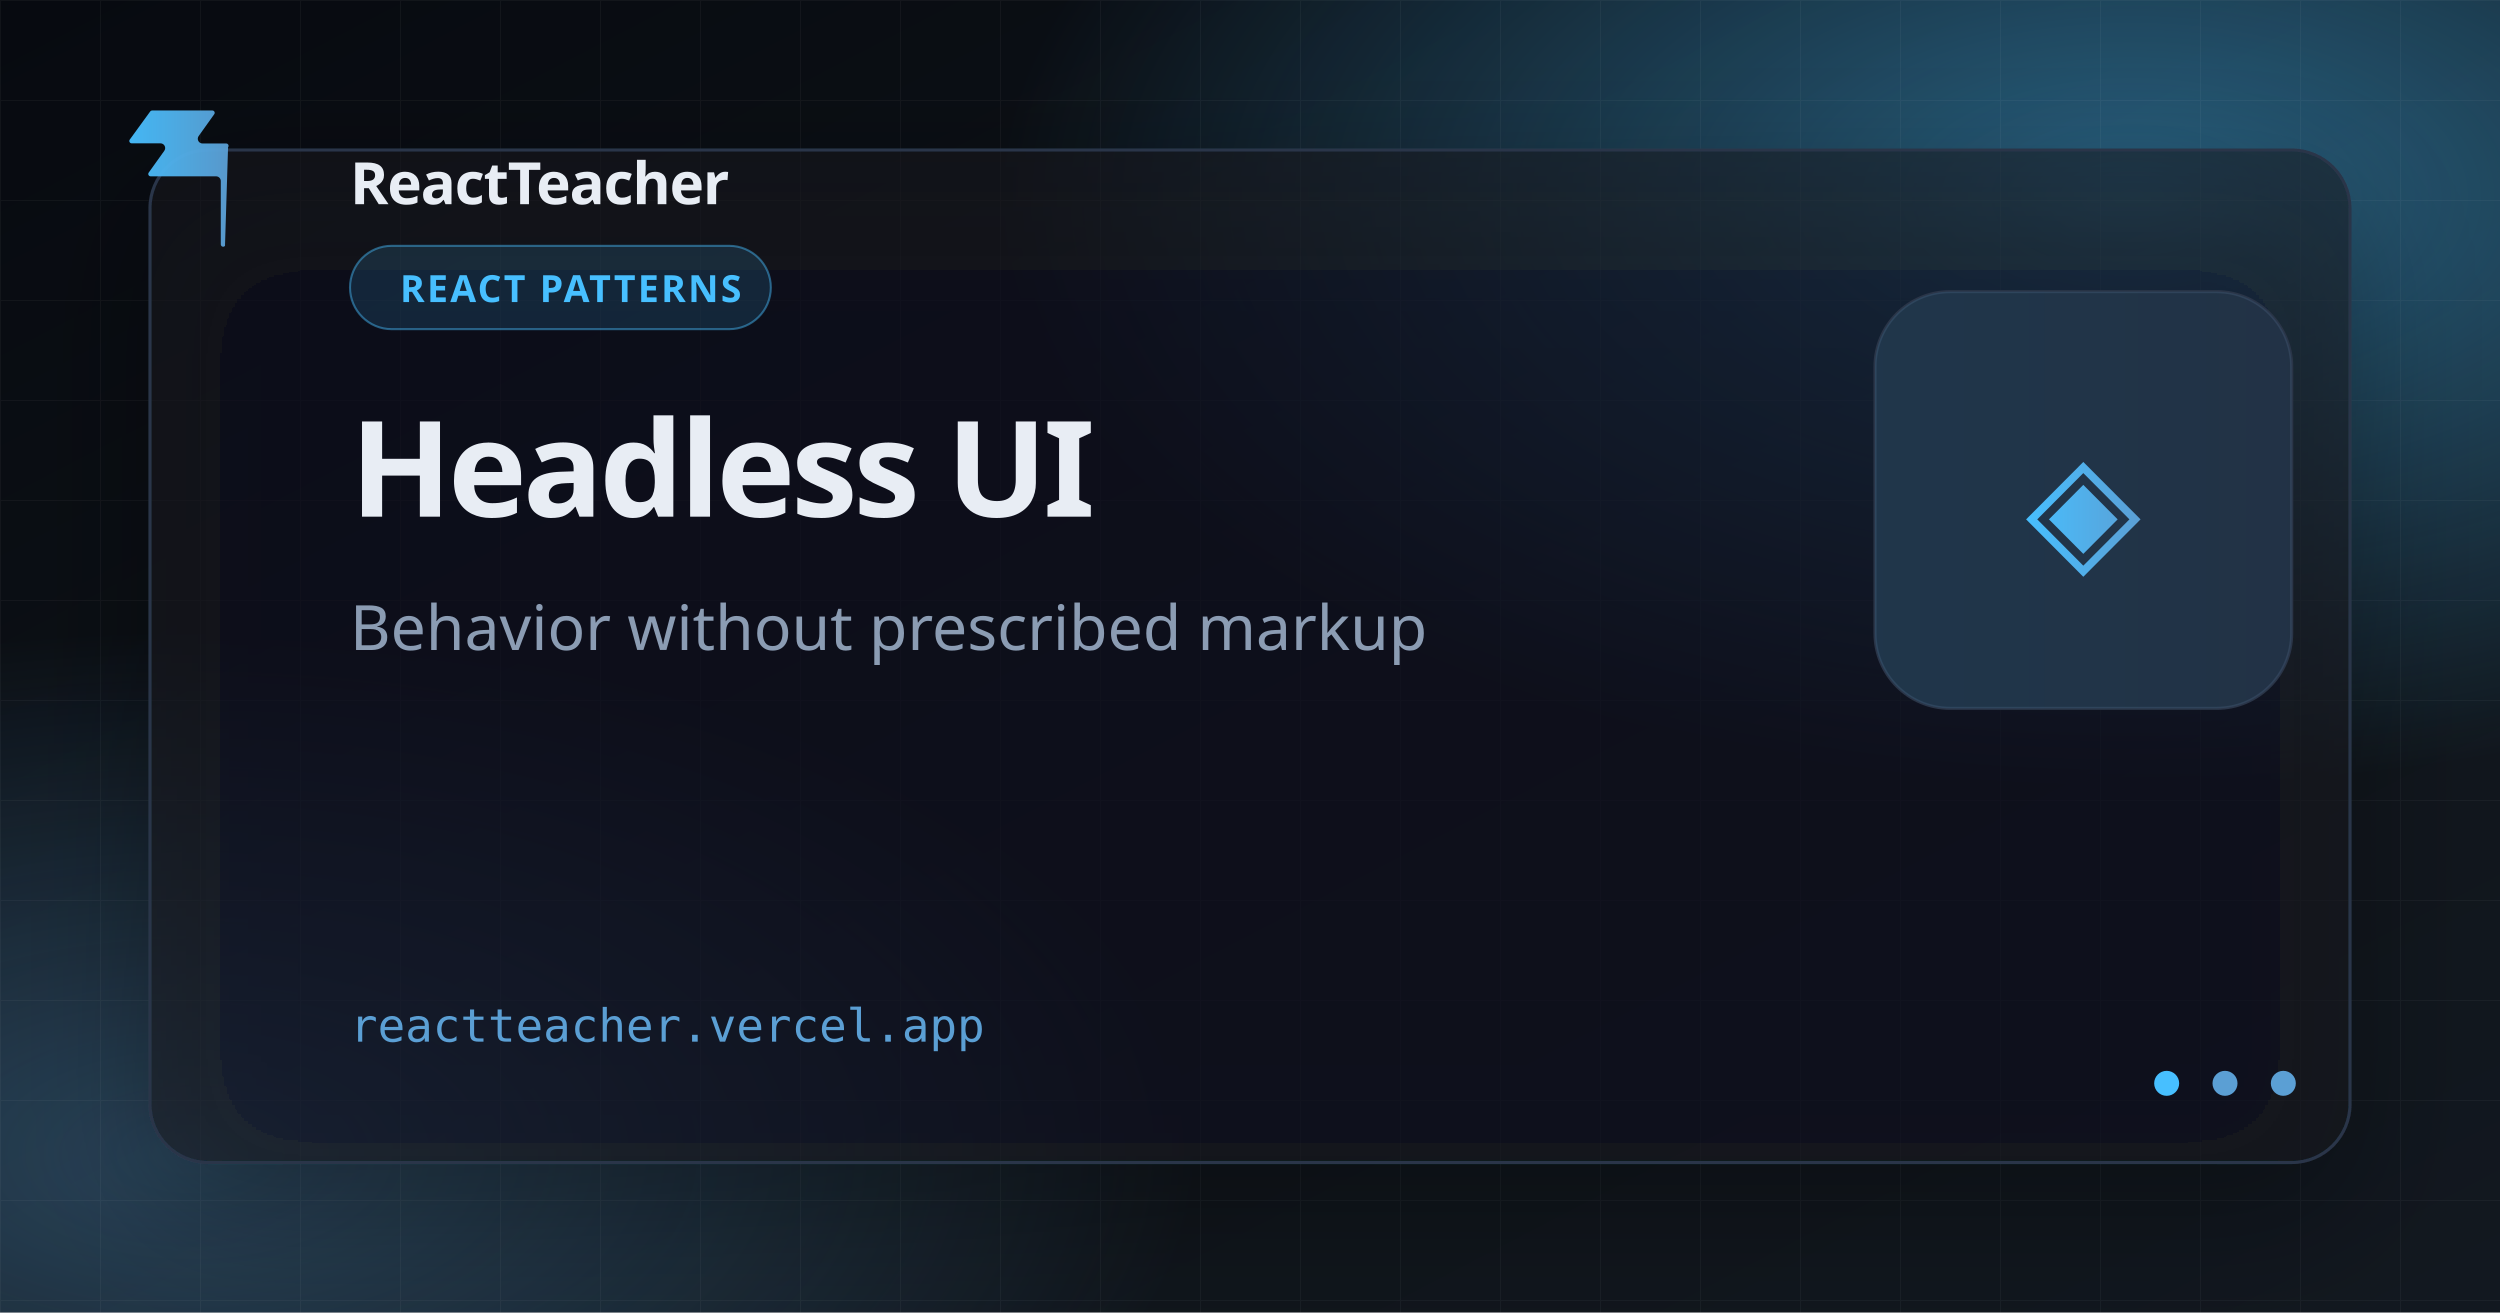
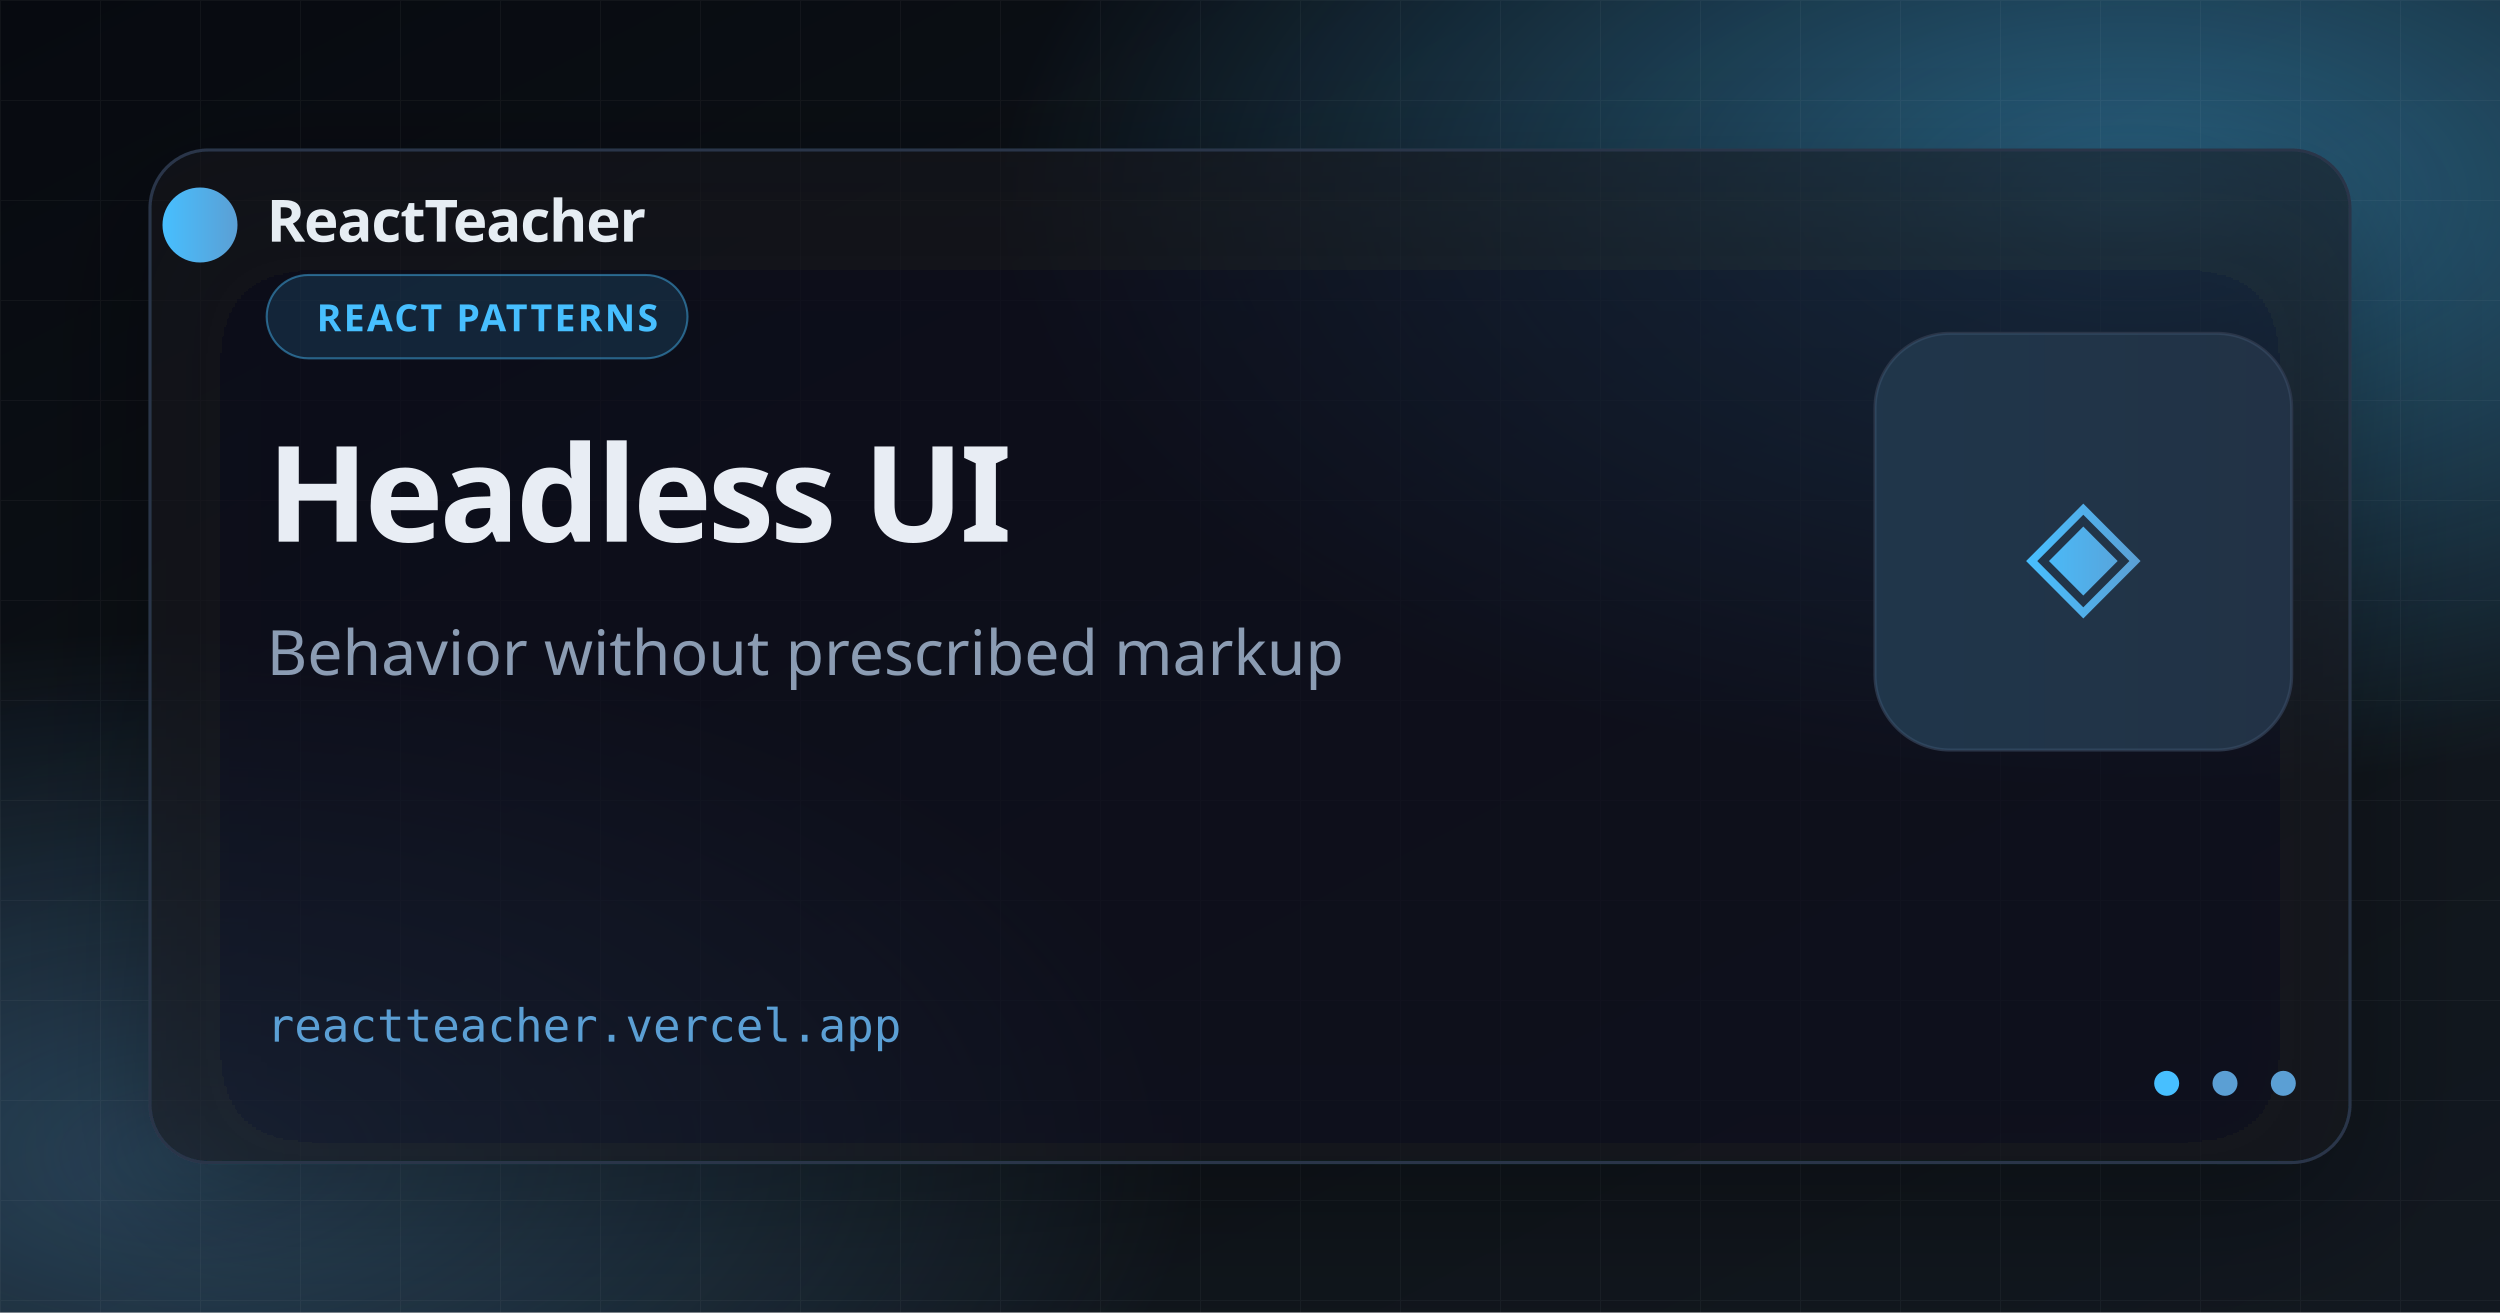
<svg xmlns="http://www.w3.org/2000/svg" width="1200" height="630" viewBox="0 0 1200 630">
  <defs>
    <linearGradient id="bg" x1="0%" y1="0%" x2="100%" y2="100%">
      <stop offset="0%" stop-color="#070a10" />
      <stop offset="55%" stop-color="#0f1419" />
      <stop offset="100%" stop-color="#121820" />
    </linearGradient>
    <radialGradient id="glow1" cx="85%" cy="15%" r="45%">
      <stop offset="0%" stop-color="#47bfff" stop-opacity="0.45" />
      <stop offset="100%" stop-color="#47bfff" stop-opacity="0" />
    </radialGradient>
    <radialGradient id="glow2" cx="8%" cy="88%" r="40%">
      <stop offset="0%" stop-color="#5b9fd4" stop-opacity="0.35" />
      <stop offset="100%" stop-color="#5b9fd4" stop-opacity="0" />
    </radialGradient>
    <linearGradient id="brand" x1="0%" y1="0%" x2="100%" y2="0%">
      <stop offset="0%" stop-color="#47bfff" />
      <stop offset="100%" stop-color="#5b9fd4" />
    </linearGradient>
    <pattern id="grid" width="48" height="48" patternUnits="userSpaceOnUse">
      <path d="M 48 0 L 0 0 0 48" fill="none" stroke="#ffffff" stroke-opacity="0.04" stroke-width="1" />
    </pattern>
    <filter id="cardShadow" x="-20%" y="-20%" width="140%" height="140%">
      <feDropShadow dx="0" dy="24" stdDeviation="32" flood-color="#000" flood-opacity="0.55" />
    </filter>
  </defs>
  <rect width="1200" height="630" fill="url(#bg)" />
  <rect width="1200" height="630" fill="url(#glow1)" />
  <rect width="1200" height="630" fill="url(#glow2)" />
  <rect width="1200" height="630" fill="url(#grid)" />
  <rect x="72" y="72" width="1056" height="486" rx="28" fill="#121820" fill-opacity="0.55" stroke="#2a3548" stroke-width="1.5" filter="url(#cardShadow)" />
-   <path fill="url(#brand)" d="M108 118c-.66.85-2.02.37-2.02-.7V86.9a2.26 2.26 0 0 0-2.26-2.26H72.3c-.92 0-1.46-1.04-.92-1.79l7.48-10.47c1.07-1.5 0-3.58-1.84-3.58H63.2c-.92 0-1.46-1.04-.92-1.79L72.1 53.5c.21-.3.56-.47.92-.47h28.9c.92 0 1.46 1.04.92 1.79l-7.48 10.47c-1.07 1.5 0 3.58 1.84 3.58h11.38c.94 0 1.47 1.09.89 1.83L108 118z" opacity="0.95" />
-   <text x="168" y="98" fill="#e8edf4" font-family="Segoe UI, system-ui, sans-serif" font-size="28" font-weight="600" letter-spacing="-0.02em">ReactTeacher</text>
-   <rect x="168" y="118" width="202" height="40" rx="20" fill="#47bfff" fill-opacity="0.14" stroke="#47bfff" stroke-opacity="0.45" stroke-width="1" />
-   <text x="192" y="145" fill="#47bfff" font-family="Segoe UI, system-ui, sans-serif" font-size="18" font-weight="600" letter-spacing="0.06em">REACT PATTERNS</text>
-   <text x="168" y="248" fill="#e8edf4" font-family="Segoe UI, system-ui, sans-serif" font-size="64" font-weight="700" letter-spacing="-0.03em">Headless UI</text>
-   <text x="168" y="312" fill="#8b9cb3" font-family="Segoe UI, system-ui, sans-serif" font-size="30" font-weight="400">Behavior without prescribed markup</text>
-   <text x="168" y="500" fill="#5b9fd4" font-family="ui-monospace, Consolas, monospace" font-size="22" font-weight="500">reactteacher.vercel.app</text>
-   <g transform="translate(900 140)">
+   <circle cx="96" cy="108" r="18" fill="url(#brand)" />
+   <text x="128" y="116" fill="#e6edf3" font-family="Segoe UI, system-ui, sans-serif" font-size="28" font-weight="600" letter-spacing="-0.02em">ReactTeacher</text>
+   <rect x="128" y="132" width="202" height="40" rx="20" fill="#47bfff" fill-opacity="0.14" stroke="#47bfff" stroke-opacity="0.45" stroke-width="1" />
+   <text x="152" y="159" fill="#47bfff" font-family="Segoe UI, system-ui, sans-serif" font-size="18" font-weight="600" letter-spacing="0.06em">REACT PATTERNS</text>
+   <text x="128" y="260" fill="#e8edf4" font-family="Segoe UI, system-ui, sans-serif" font-size="64" font-weight="700" letter-spacing="-0.03em">Headless UI</text>
+   <text x="128" y="324" fill="#8b9cb3" font-family="Segoe UI, system-ui, sans-serif" font-size="30" font-weight="400">Behavior without prescribed markup</text>
+   <text x="128" y="500" fill="#5b9fd4" font-family="ui-monospace, Consolas, monospace" font-size="22" font-weight="500">reactteacher.vercel.app</text>
+   <g transform="translate(900 160)">
    <rect width="200" height="200" rx="36" fill="#1a2332" stroke="#2a3548" stroke-width="1.5" />
    <rect width="200" height="200" rx="36" fill="url(#brand)" fill-opacity="0.12" />
    <text x="100" y="128" text-anchor="middle" fill="url(#brand)" font-family="Segoe UI, system-ui, sans-serif" font-size="72" font-weight="700">◈</text>
  </g>
  <circle cx="1040" cy="520" r="6" fill="#47bfff" />
  <circle cx="1068" cy="520" r="6" fill="#5b9fd4" />
  <circle cx="1096" cy="520" r="6" fill="#5b9fd4" />
</svg>
